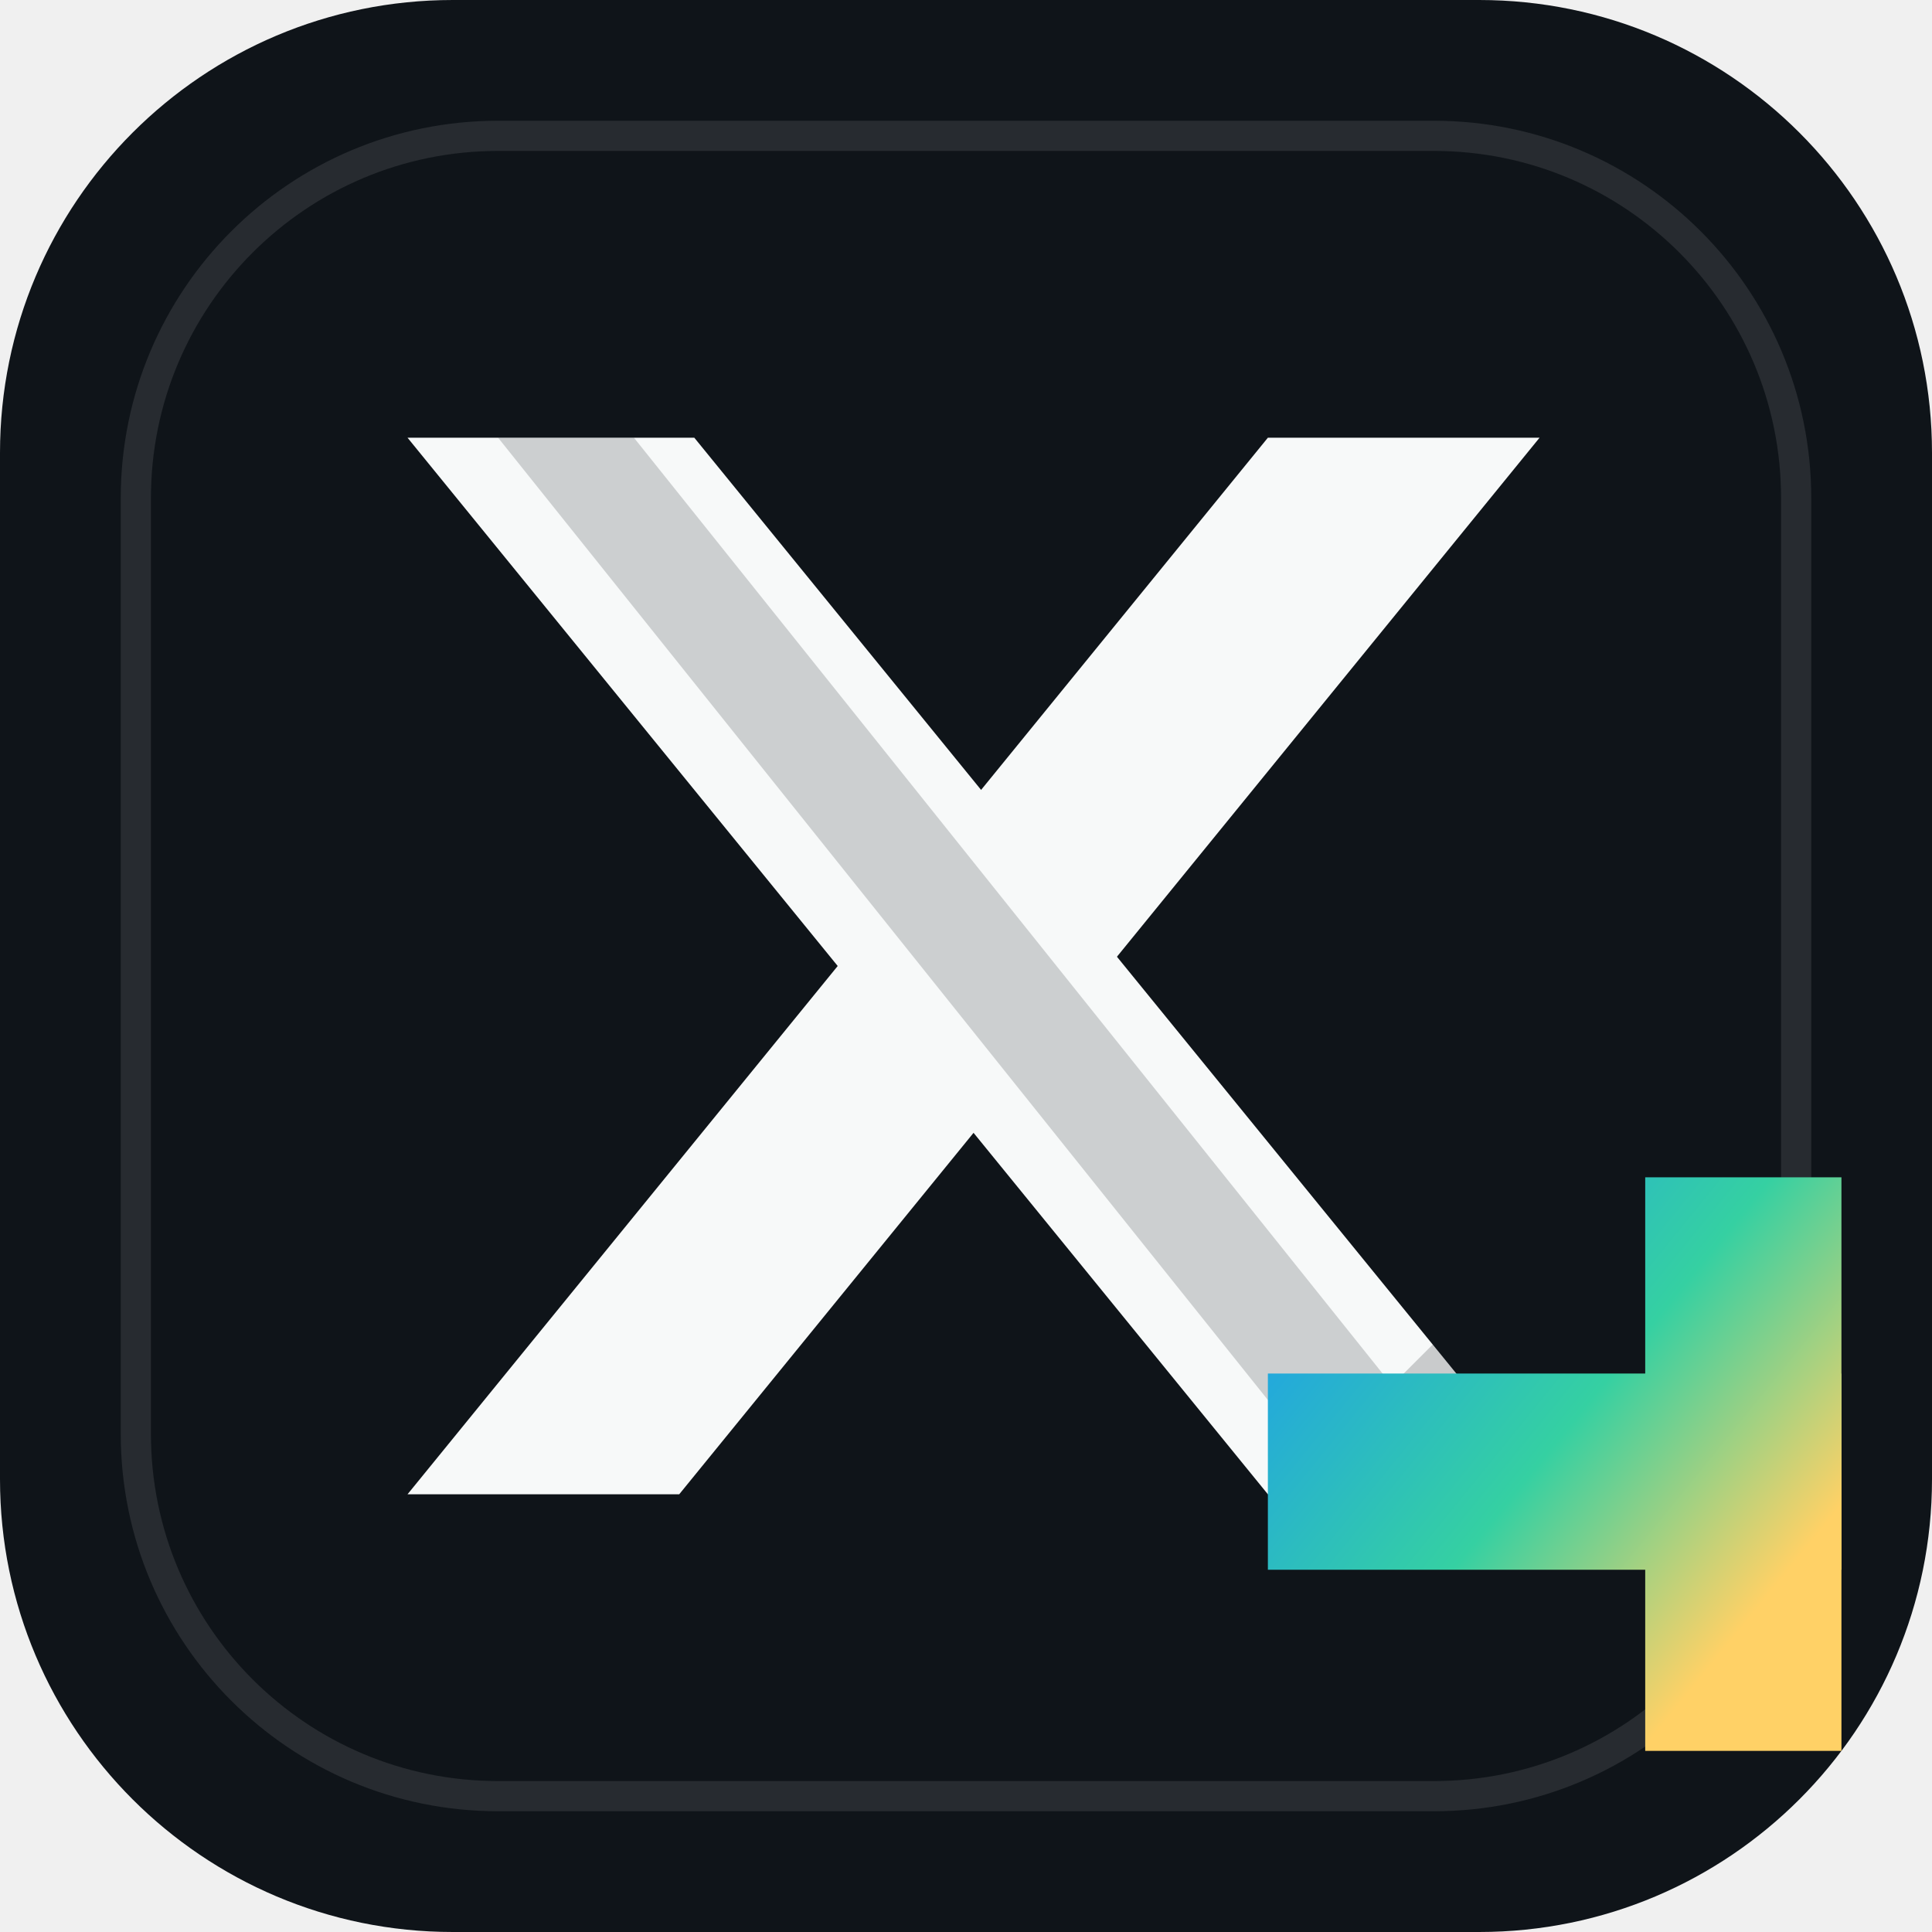
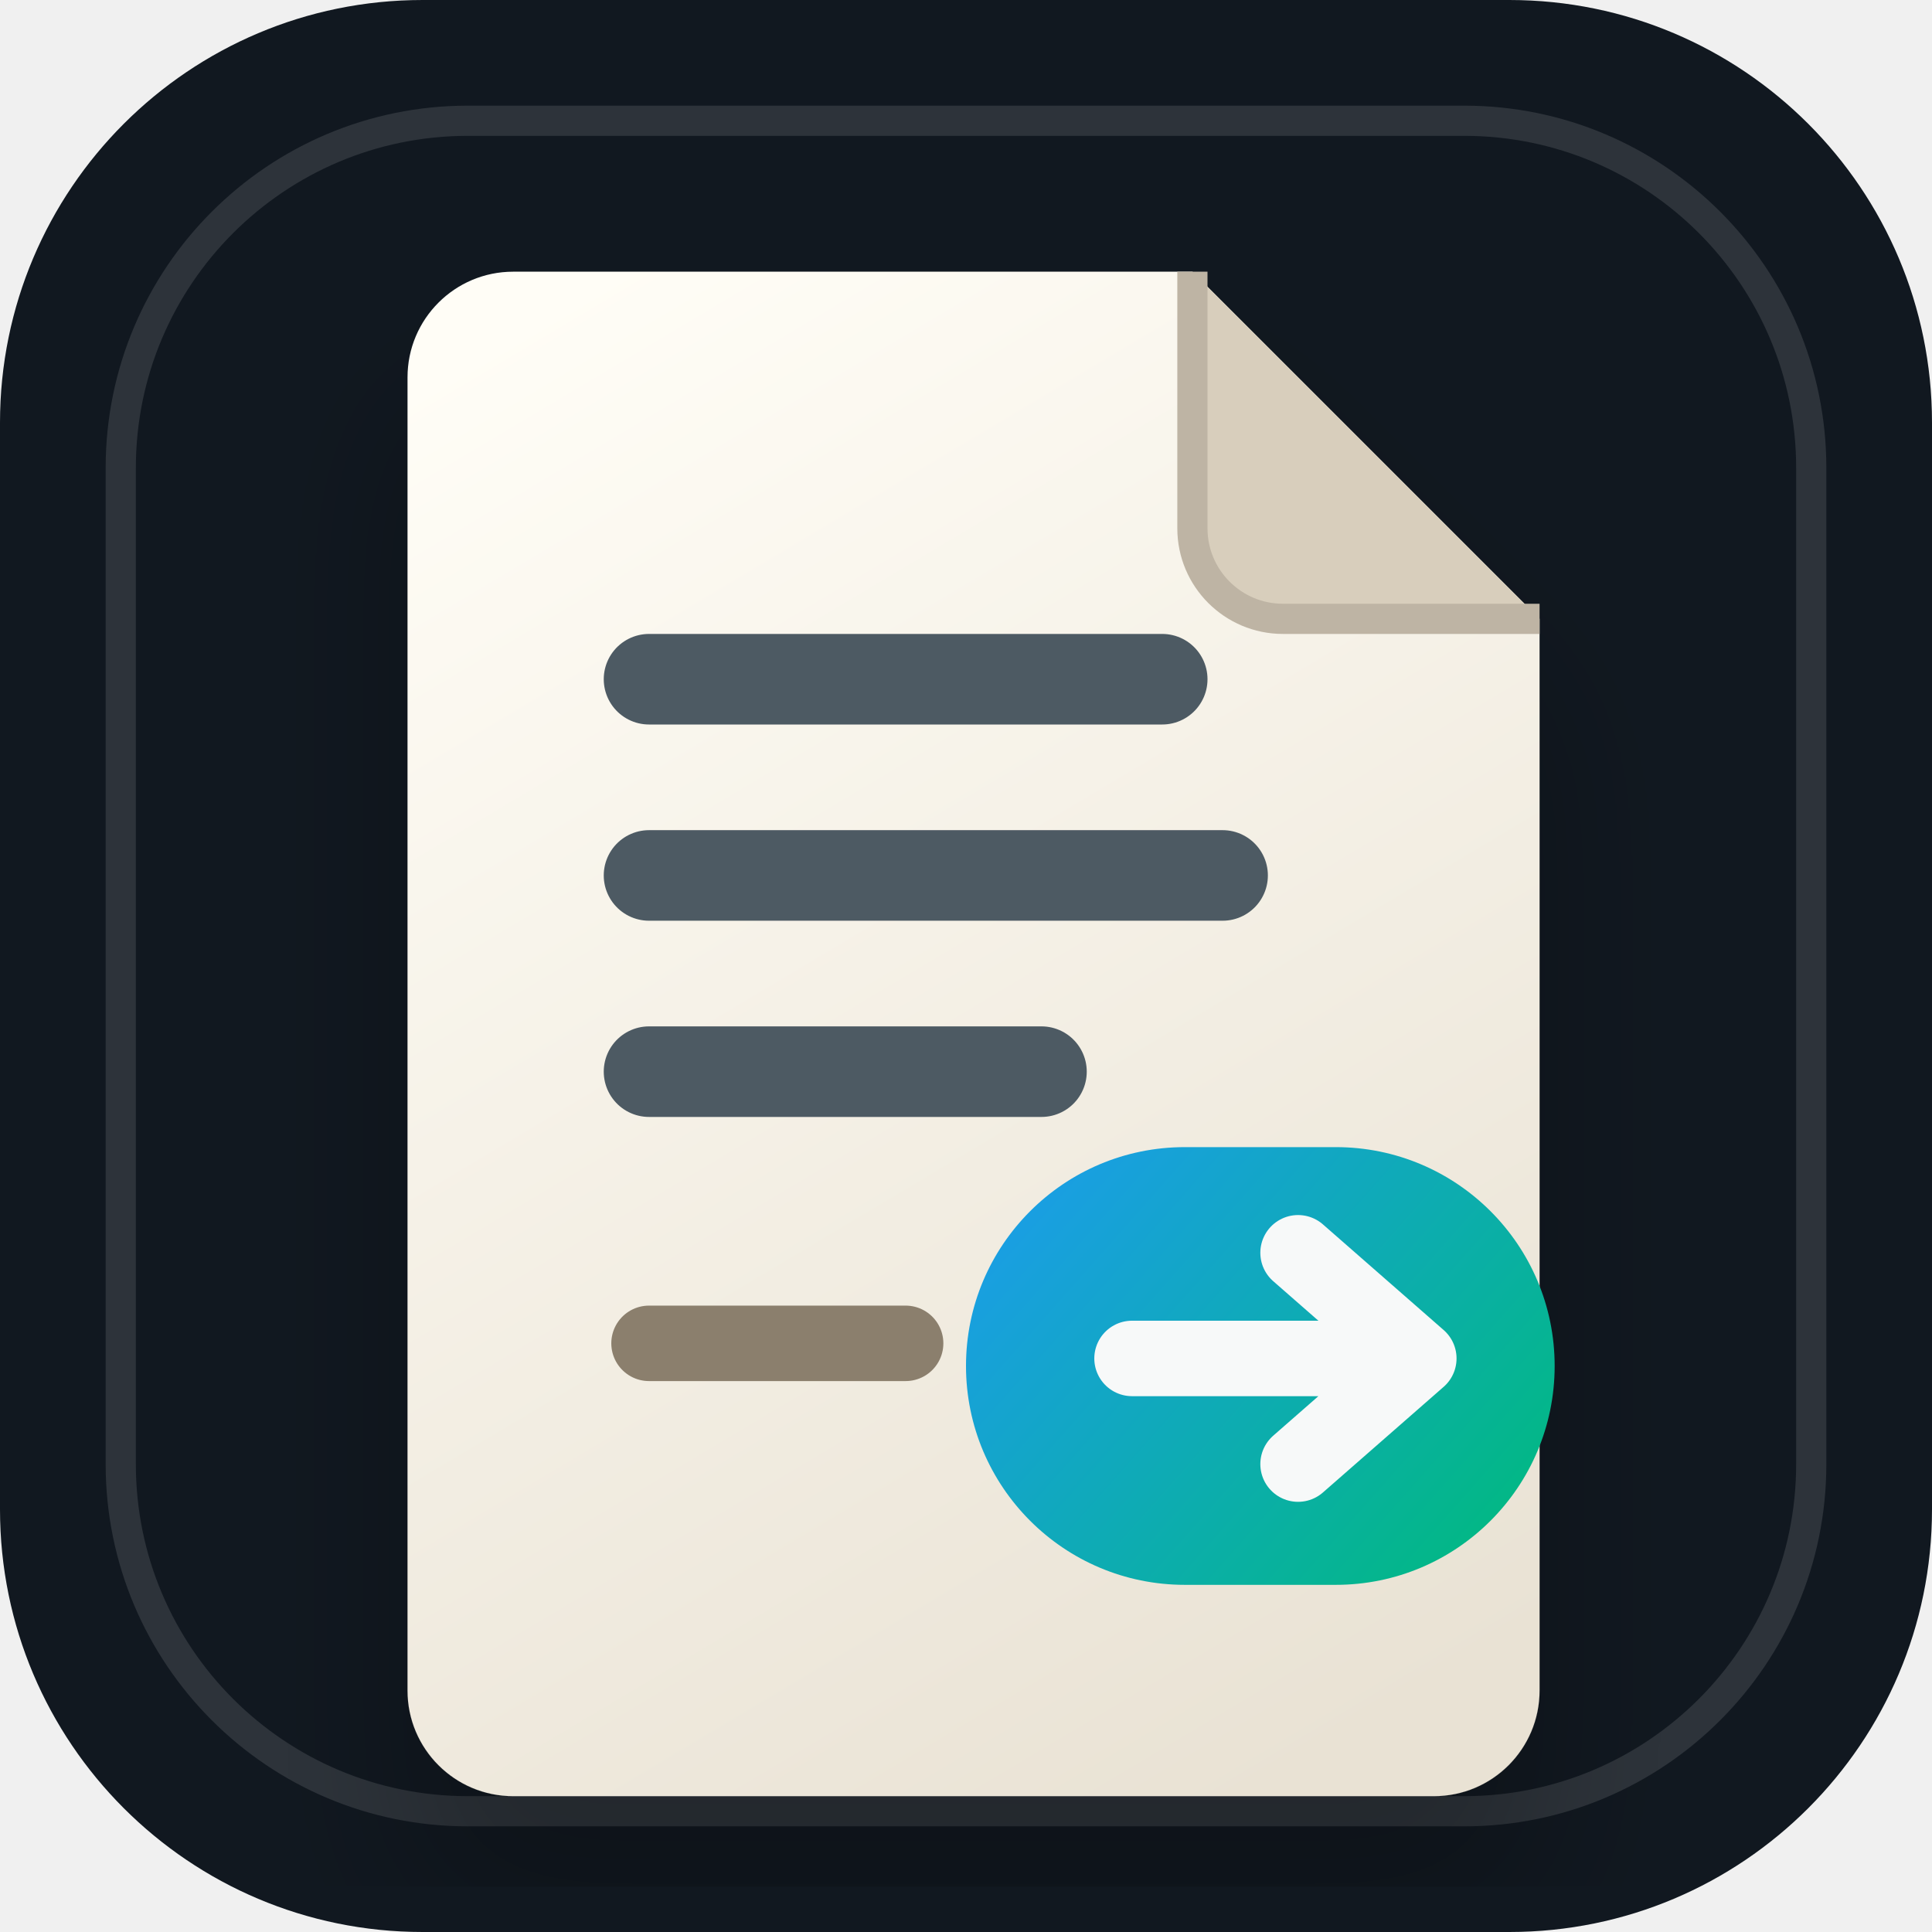
- <svg xmlns="http://www.w3.org/2000/svg" viewBox="0 0 128 128" role="img" aria-label="xPoster app icon">
+ <svg xmlns="http://www.w3.org/2000/svg" viewBox="0 0 128 128" role="img" aria-label="xPoster Markdown publisher app icon">
  <defs>
-     <linearGradient id="xposter-accent" x1="80" y1="86" x2="112" y2="112" gradientUnits="userSpaceOnUse">
+     <linearGradient id="xposter-paper" x1="36" y1="20" x2="92" y2="114" gradientUnits="userSpaceOnUse">
+       <stop offset="0" stop-color="#FFFDF6" />
+       <stop offset="1" stop-color="#E9E2D4" />
+     </linearGradient>
+     <linearGradient id="xposter-signal" x1="65" y1="75" x2="100" y2="106" gradientUnits="userSpaceOnUse">
      <stop offset="0" stop-color="#1D9BF0" />
-       <stop offset=".58" stop-color="#35D0A2" />
-       <stop offset="1" stop-color="#FFD166" />
+       <stop offset="1" stop-color="#00BA7C" />
    </linearGradient>
+     <filter id="xposter-shadow" x="14" y="13" width="104" height="112" color-interpolation-filters="sRGB" filterUnits="userSpaceOnUse">
+       <feDropShadow dx="0" dy="8" stdDeviation="5" flood-color="#0F1419" flood-opacity=".22" />
+     </filter>
  </defs>
-   <rect x="0" y="0" width="128" height="128" rx="30" fill="#0F1419" />
-   <rect x="9" y="9" width="110" height="110" rx="24" fill="none" stroke="#FFFFFF" stroke-opacity=".10" stroke-width="2" />
-   <path d="M27 29h19l57 70H84z" fill="#F7F9F9" />
-   <path d="M84 29h18L45 99H27z" fill="#F7F9F9" />
-   <path d="M33 29h9l56 70h-9z" fill="#0F1419" fill-opacity=".18" />
-   <path d="M102 82v17H85z" fill="#0F1419" fill-opacity=".20" />
-   <path d="M84 91h38v13H84z" fill="url(#xposter-accent)" />
-   <path d="M109 78h13v38h-13z" fill="url(#xposter-accent)" />
+   <rect x="0" y="0" width="128" height="128" rx="28" fill="#111820" />
+   <rect x="8" y="8" width="112" height="112" rx="23" fill="none" stroke="#FFFFFF" stroke-opacity=".12" stroke-width="2" />
+   <g filter="url(#xposter-shadow)">
+     <path d="M34 18h45l23 23v71a7 7 0 0 1-7 7H34a7 7 0 0 1-7-7V25a7 7 0 0 1 7-7Z" fill="url(#xposter-paper)" />
+     <path d="M79 18v17a6 6 0 0 0 6 6h17Z" fill="#D8CEBC" />
+     <path d="M79 18v17a6 6 0 0 0 6 6h17" fill="none" stroke="#BEB4A4" stroke-width="2" stroke-linejoin="round" />
+     <path d="M43 45h34M43 58h38M43 71h26" fill="none" stroke="#4D5A63" stroke-linecap="round" stroke-width="6" />
+     <path d="M43 89h17" fill="none" stroke="#8B7F6D" stroke-linecap="round" stroke-width="5" />
+   </g>
+   <rect x="64" y="76" width="39" height="29" rx="14.5" fill="url(#xposter-signal)" />
+   <path d="M75 90h17M86 83l8 7-8 7" fill="none" stroke="#F7F9F9" stroke-linecap="round" stroke-linejoin="round" stroke-width="5" />
</svg>
